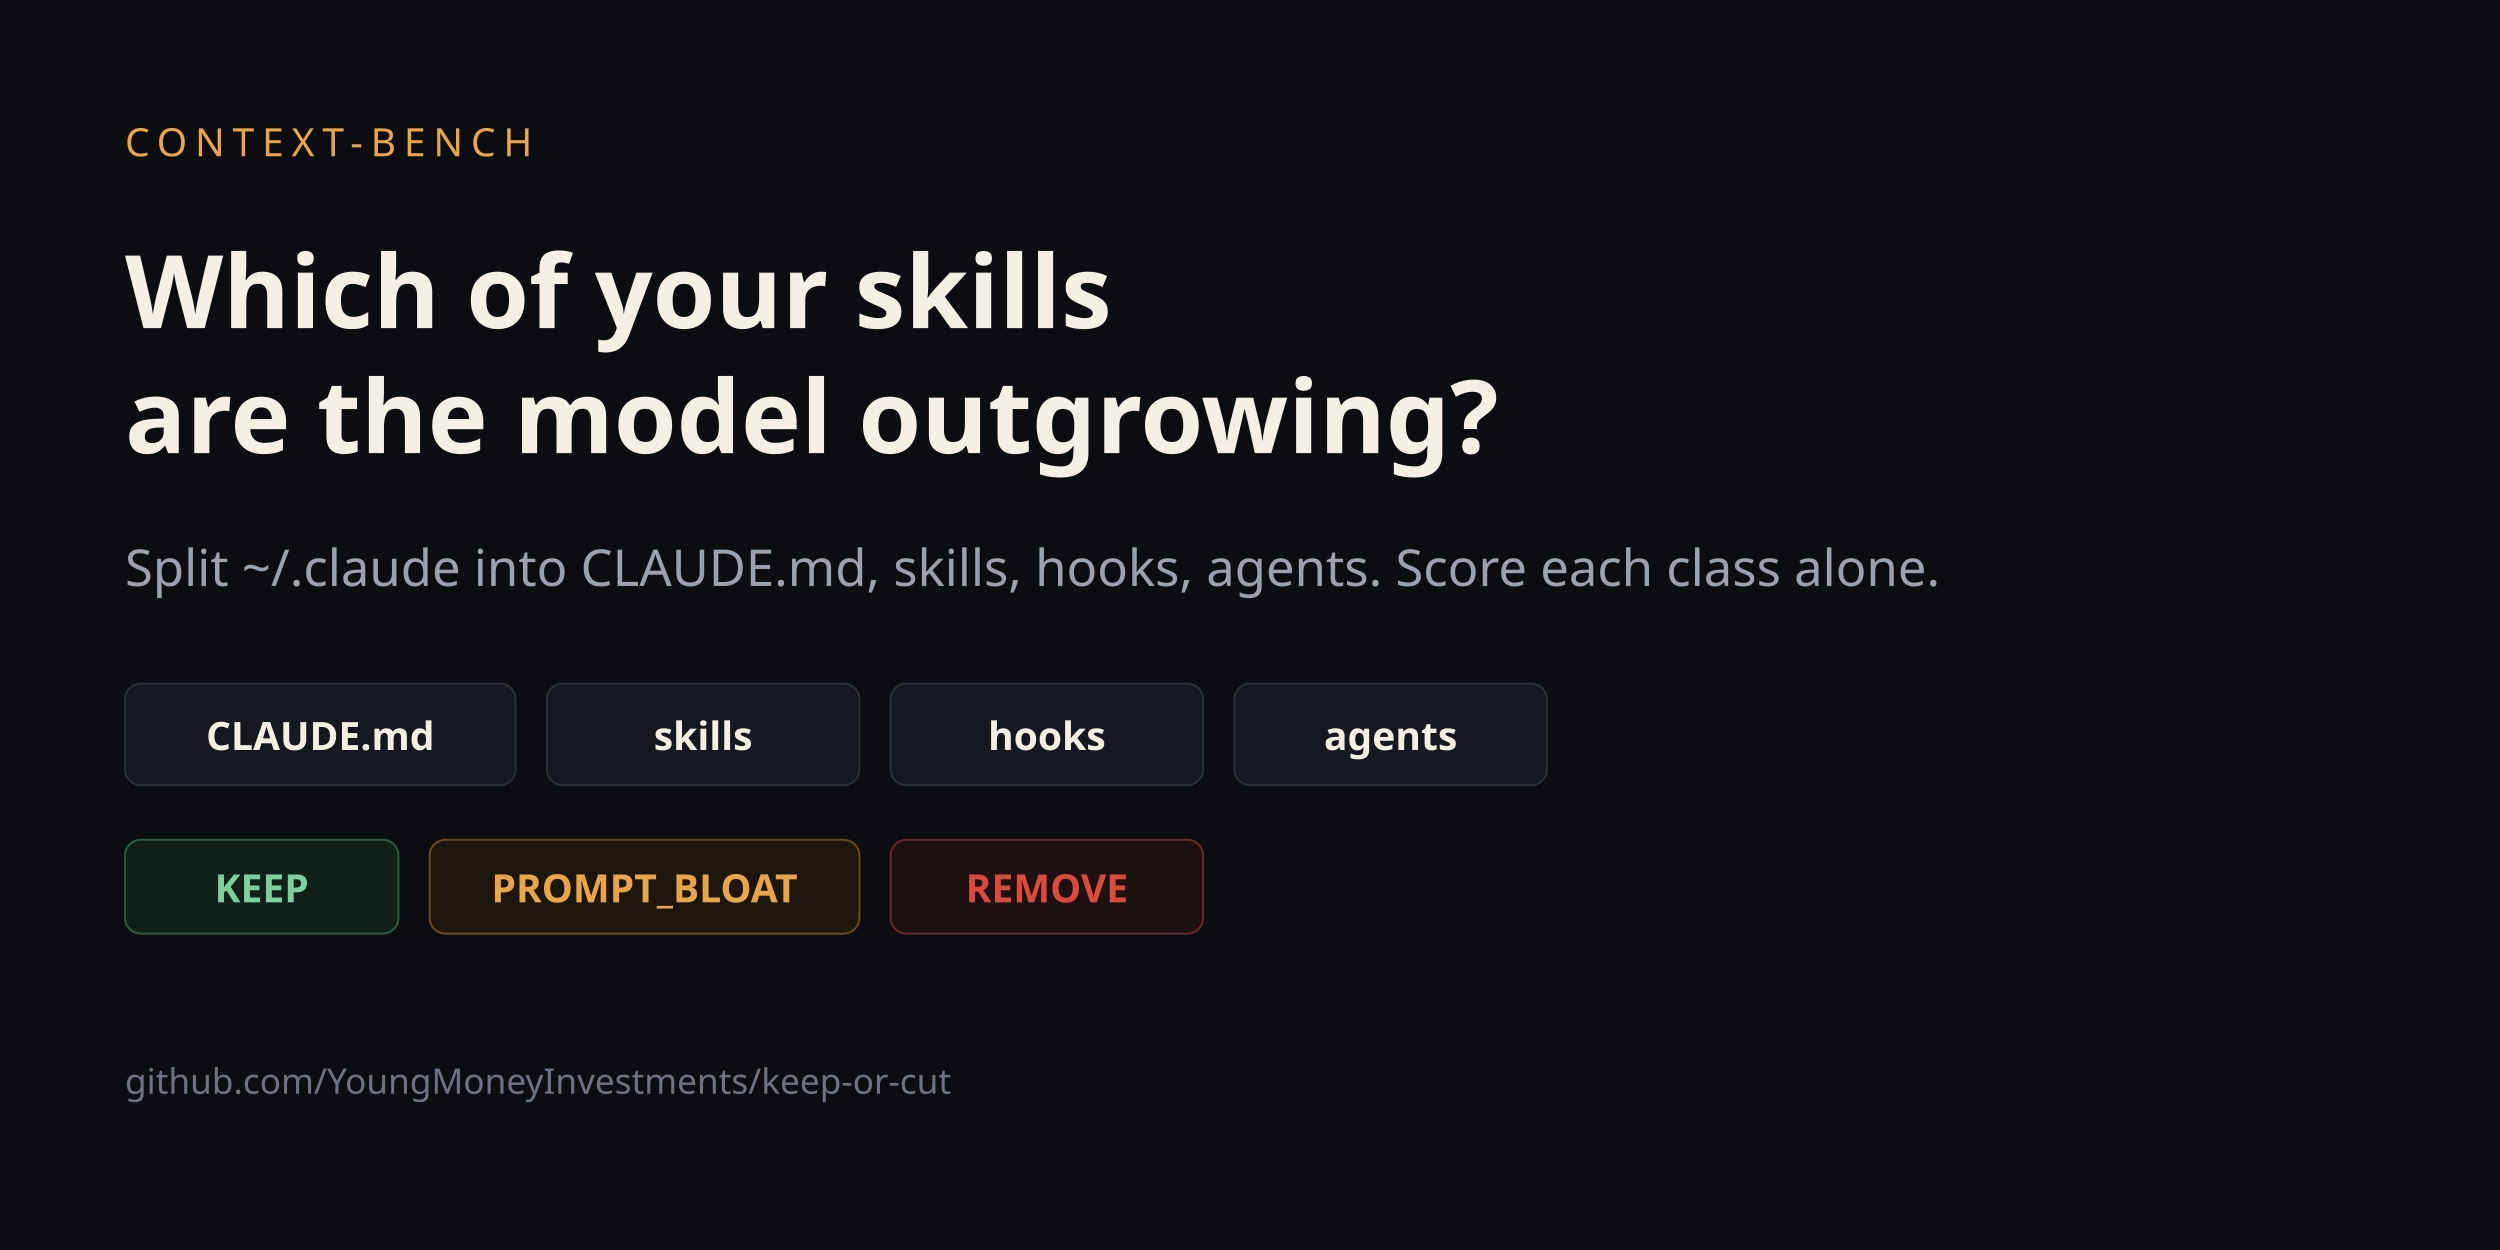
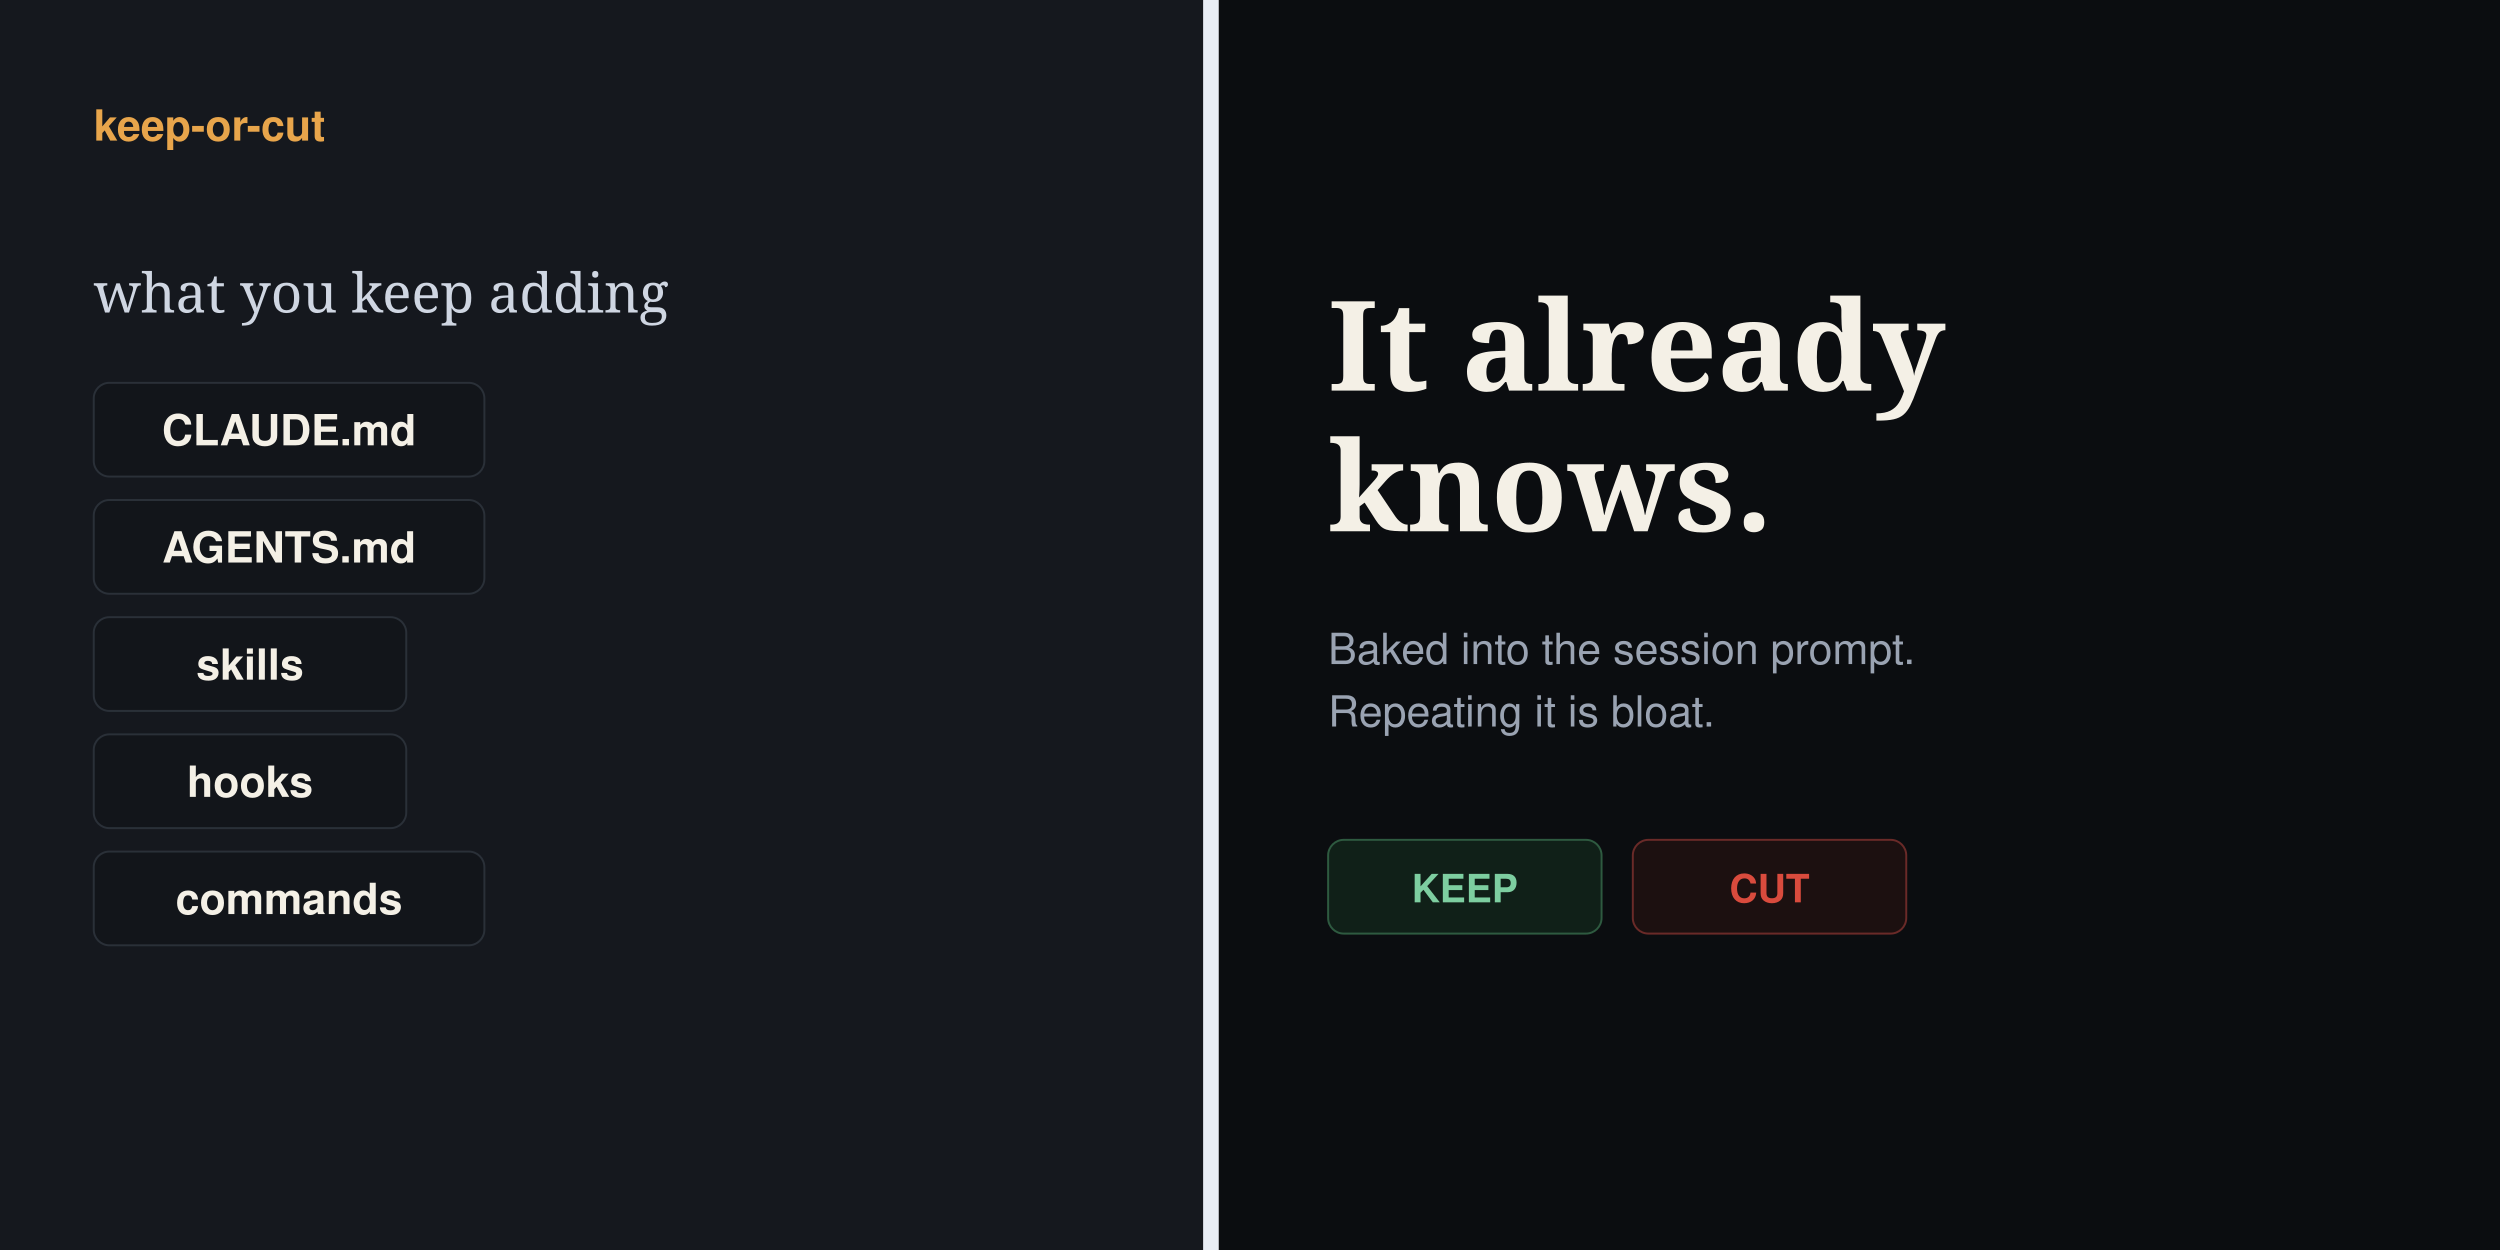
- <svg xmlns="http://www.w3.org/2000/svg" width="1280" height="640" viewBox="0 0 1280 640" role="img" aria-label="keep-or-cut: which of your skill classes are bloat?">
+ <svg xmlns="http://www.w3.org/2000/svg" width="1280" height="640" viewBox="0 0 1280 640" role="img" aria-label="It already knows. Skills, hooks, CLAUDE.md, and AGENTS.md got baked into the session prompt.">
  <rect width="1280" height="640" fill="#0b0d10" />
-   <text x="64" y="80" fill="#e8a54b" font-family="ui-sans-serif, system-ui, sans-serif" font-size="20" letter-spacing="4">CONTEXT-BENCH</text>
-   <text x="64" y="168" fill="#f4f0e6" font-family="ui-sans-serif, system-ui, sans-serif" font-size="52" font-weight="700">Which of your skills</text>
-   <text x="64" y="232" fill="#f4f0e6" font-family="ui-sans-serif, system-ui, sans-serif" font-size="52" font-weight="700">are the model outgrowing?</text>
-   <text x="64" y="300" fill="#9aa3ad" font-family="ui-sans-serif, system-ui, sans-serif" font-size="26">Split ~/.claude into CLAUDE.md, skills, hooks, agents. Score each class alone.</text>
-   <g font-family="ui-sans-serif, system-ui, sans-serif" font-size="20" font-weight="700">
-     <rect x="64" y="350" width="200" height="52" rx="8" fill="#15181e" stroke="#2a3038" />
-     <text x="164" y="384" text-anchor="middle" fill="#f4f0e6">CLAUDE.md</text>
-     <rect x="280" y="350" width="160" height="52" rx="8" fill="#15181e" stroke="#2a3038" />
-     <text x="360" y="384" text-anchor="middle" fill="#f4f0e6">skills</text>
-     <rect x="456" y="350" width="160" height="52" rx="8" fill="#15181e" stroke="#2a3038" />
-     <text x="536" y="384" text-anchor="middle" fill="#f4f0e6">hooks</text>
-     <rect x="632" y="350" width="160" height="52" rx="8" fill="#15181e" stroke="#2a3038" />
-     <text x="712" y="384" text-anchor="middle" fill="#f4f0e6">agents</text>
+   <rect x="0" y="0" width="620" height="640" fill="#15181e" />
+   <rect x="616" y="0" width="8" height="640" fill="#e8edf5" />
+   <text x="48" y="72" fill="#e8a54b" font-family="ui-sans-serif, Helvetica, Arial, sans-serif" font-size="22" font-weight="700">keep-or-cut</text>
+   <text x="48" y="160" fill="#cfd6e2" font-family="Georgia, serif" font-size="28">what you keep adding</text>
+   <g font-family="ui-sans-serif, Helvetica, Arial, sans-serif" font-size="22" font-weight="700">
+     <rect x="48" y="196" width="200" height="48" rx="8" fill="#12151a" stroke="#2a3038" />
+     <text x="148" y="228" text-anchor="middle" fill="#f4f0e6">CLAUDE.md</text>
+     <rect x="48" y="256" width="200" height="48" rx="8" fill="#12151a" stroke="#2a3038" />
+     <text x="148" y="288" text-anchor="middle" fill="#f4f0e6">AGENTS.md</text>
+     <rect x="48" y="316" width="160" height="48" rx="8" fill="#12151a" stroke="#2a3038" />
+     <text x="128" y="348" text-anchor="middle" fill="#f4f0e6">skills</text>
+     <rect x="48" y="376" width="160" height="48" rx="8" fill="#12151a" stroke="#2a3038" />
+     <text x="128" y="408" text-anchor="middle" fill="#f4f0e6">hooks</text>
+     <rect x="48" y="436" width="200" height="48" rx="8" fill="#12151a" stroke="#2a3038" />
+     <text x="148" y="468" text-anchor="middle" fill="#f4f0e6">commands</text>
  </g>
-   <g font-family="ui-sans-serif, system-ui, sans-serif" font-size="20" font-weight="700">
-     <rect x="64" y="430" width="140" height="48" rx="8" fill="#102018" stroke="#2e5a40" />
-     <text x="134" y="462" text-anchor="middle" fill="#7dcea0">KEEP</text>
-     <rect x="220" y="430" width="220" height="48" rx="8" fill="#1c160c" stroke="#6a4a1e" />
-     <text x="330" y="462" text-anchor="middle" fill="#e8a54b">PROMPT_BLOAT</text>
-     <rect x="456" y="430" width="160" height="48" rx="8" fill="#1c1010" stroke="#6a2a28" />
-     <text x="536" y="462" text-anchor="middle" fill="#d94b3d">REMOVE</text>
+   <text x="680" y="200" fill="#f4f0e6" font-family="Georgia, serif" font-size="64" font-weight="700">It already</text>
+   <text x="680" y="272" fill="#f4f0e6" font-family="Georgia, serif" font-size="64" font-weight="700">knows.</text>
+   <text x="680" y="340" fill="#9aa3b2" font-family="ui-sans-serif, Helvetica, Arial, sans-serif" font-size="22">Baked into the session prompt.</text>
+   <text x="680" y="372" fill="#9aa3b2" font-family="ui-sans-serif, Helvetica, Arial, sans-serif" font-size="22">Repeating it is bloat.</text>
+   <g font-family="ui-sans-serif, Helvetica, Arial, sans-serif" font-size="20" font-weight="700">
+     <rect x="680" y="430" width="140" height="48" rx="8" fill="#102018" stroke="#2e5a40" />
+     <text x="750" y="462" text-anchor="middle" fill="#7dcea0">KEEP</text>
+     <rect x="836" y="430" width="140" height="48" rx="8" fill="#1c1010" stroke="#6a2a28" />
+     <text x="906" y="462" text-anchor="middle" fill="#d94b3d">CUT</text>
  </g>
-   <text x="64" y="560" fill="#6b7380" font-family="ui-sans-serif, system-ui, sans-serif" font-size="18">github.com/YoungMoneyInvestments/keep-or-cut</text>
</svg>
